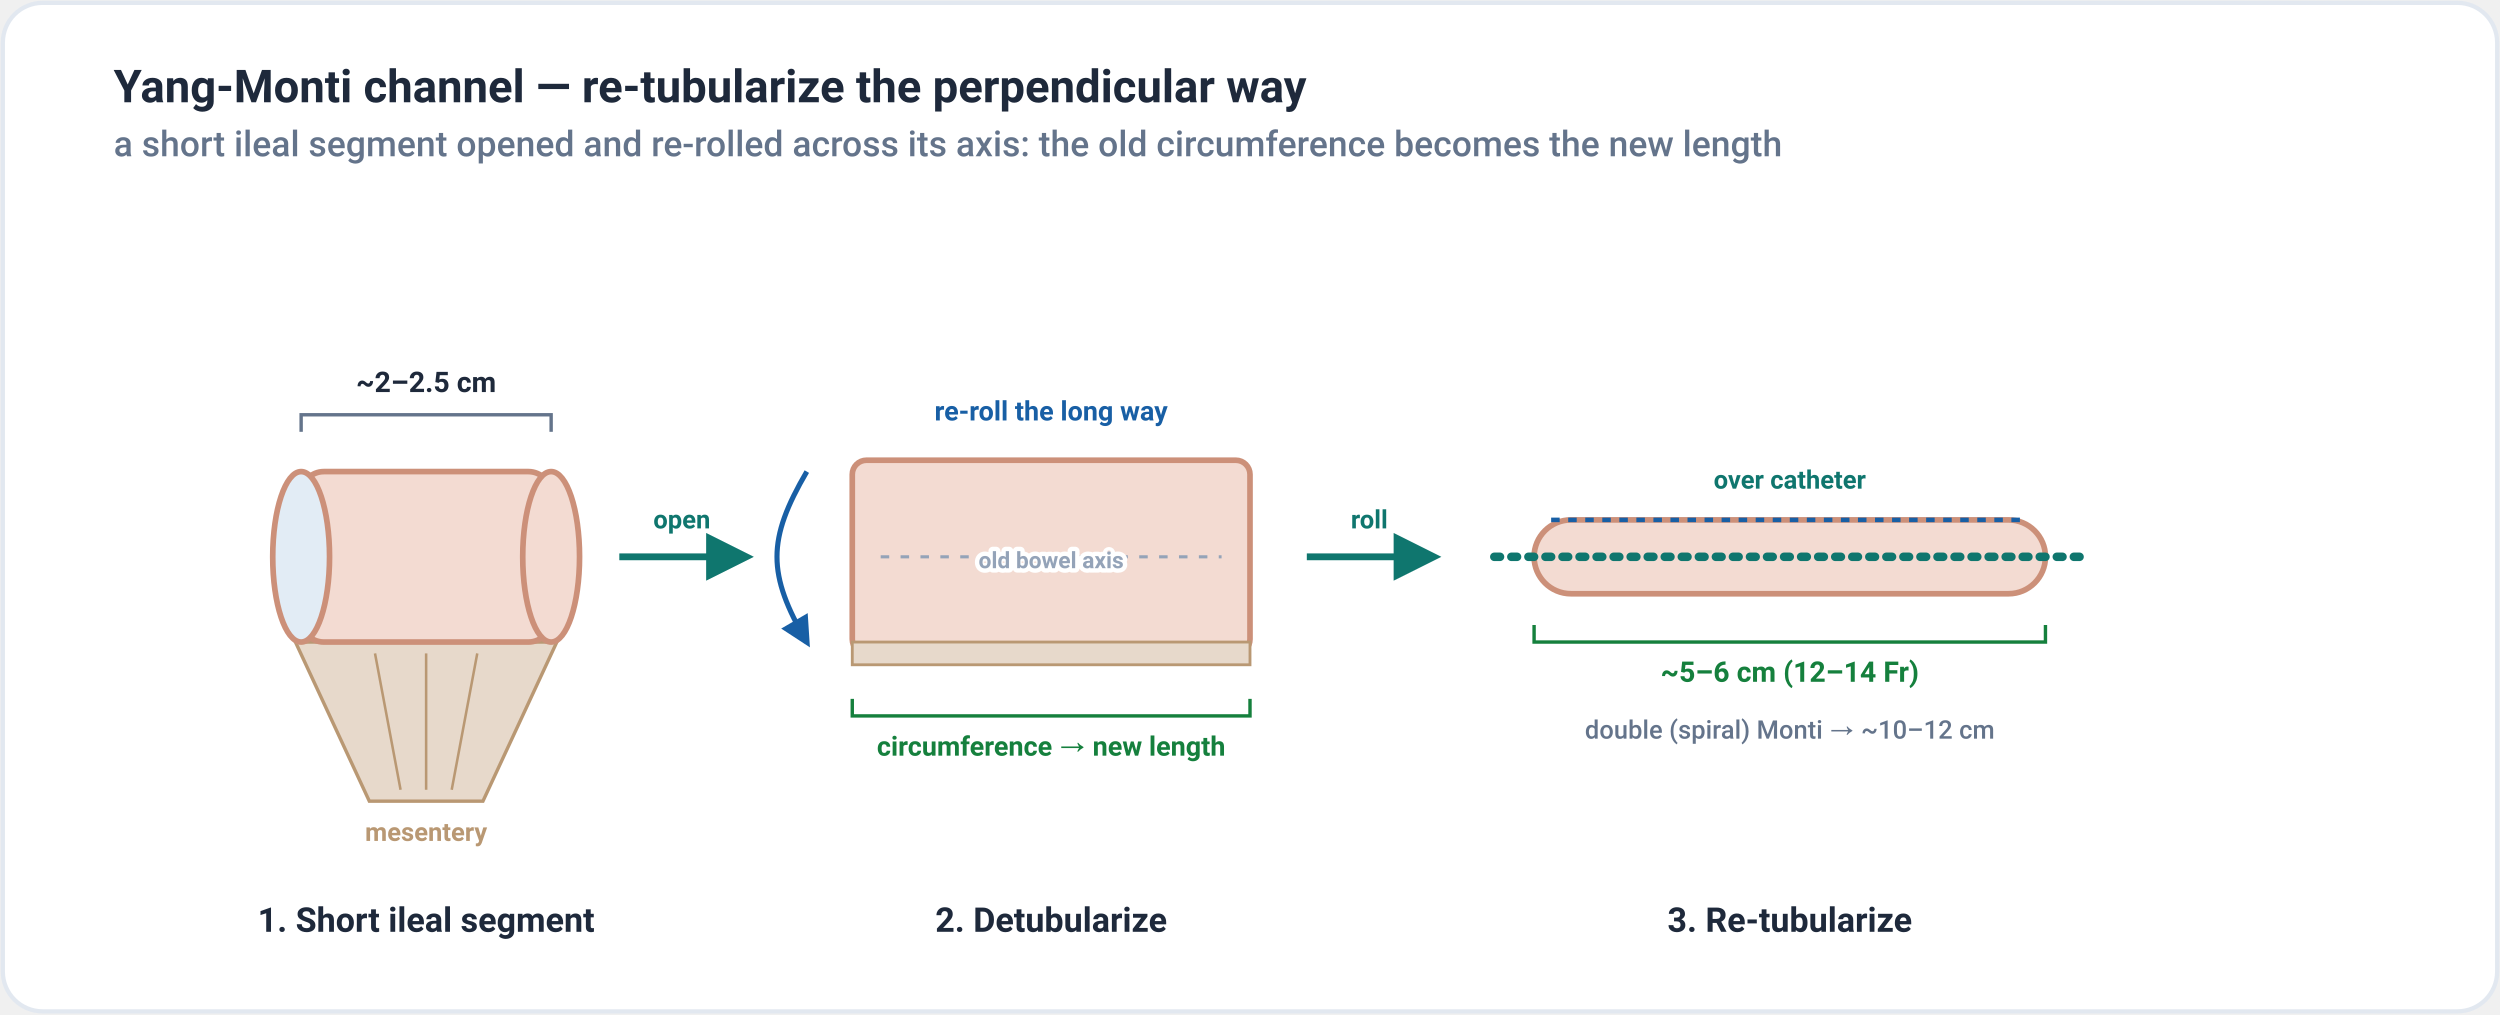
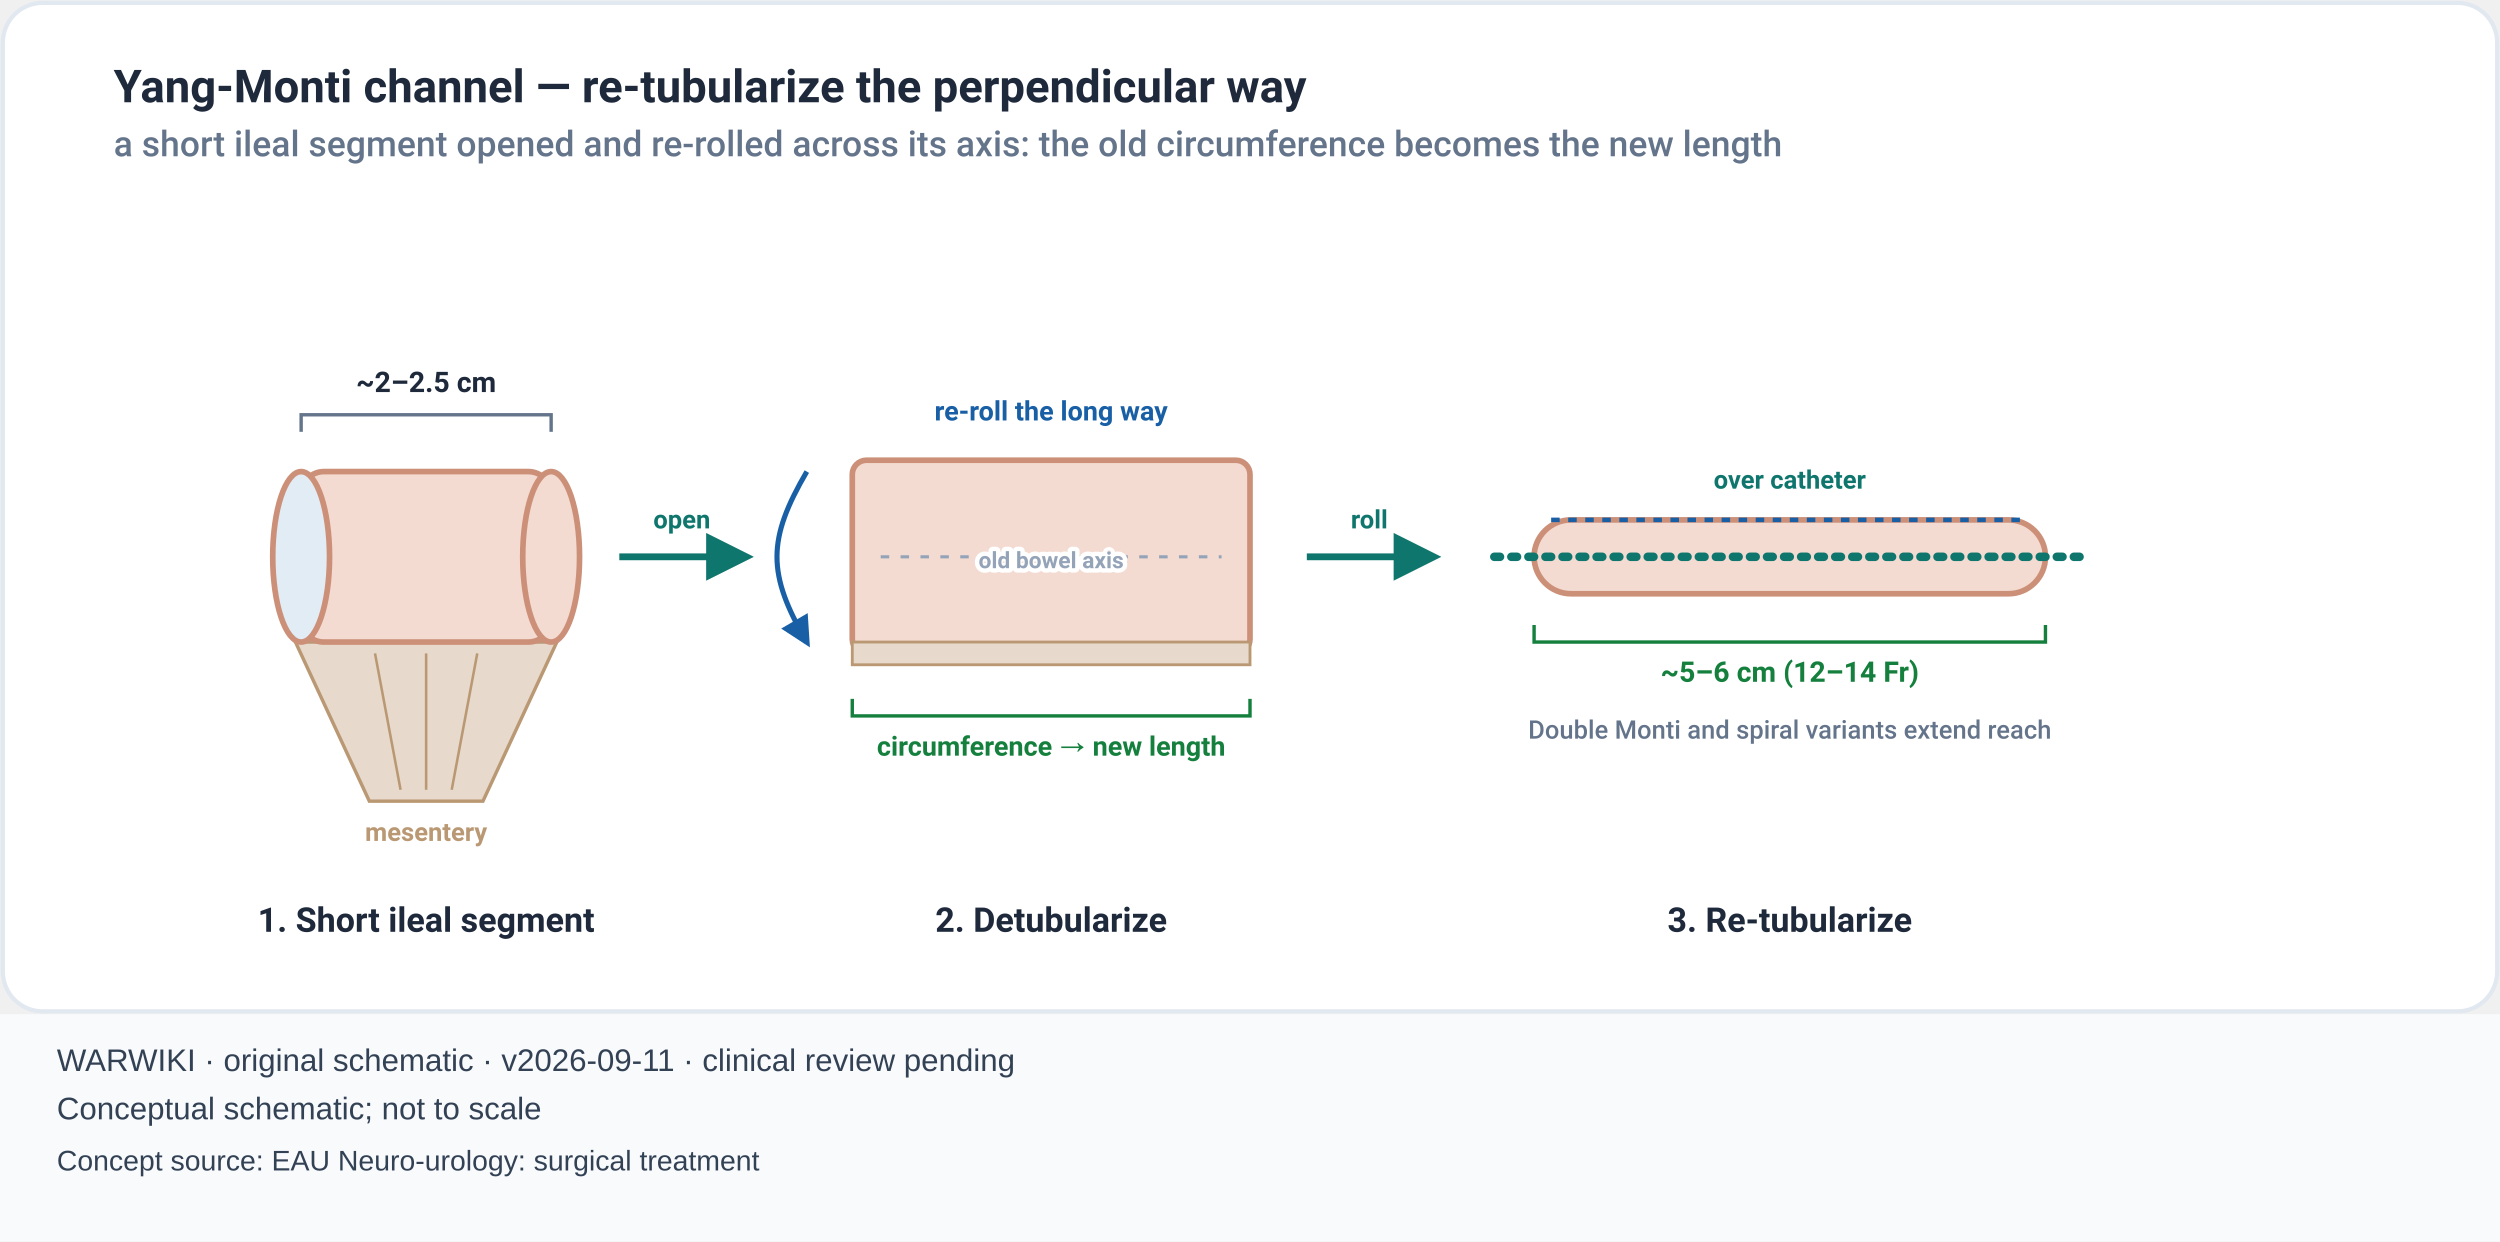
- <svg xmlns="http://www.w3.org/2000/svg" viewBox="0 0 880 357" width="880" height="357" role="img" aria-label="Yang-Monti catheterizable channel construction in three steps. Step 1: a short 2 to 2.5 centimeter ileal segment on its mesentery. Step 2: the segment is opened (detubularized) into a flat sheet and re-rolled the perpendicular way, so the bowel circumference becomes the new tube length. Step 3: re-tubularized over a 12 to 14 French catheter into a long narrow channel about 5 to 6 centimeters, or about 10 to 12 centimeters as a double spiral Monti. Key: a Mitrofanoff alternative when the appendix is unusable, sparing bowel and the ileocecal valve, implanted with a flap-valve continence mechanism, with the bowel-loop end prone to stomal stenosis.">
+ <svg xmlns="http://www.w3.org/2000/svg" viewBox="0 0 880 437" width="880" height="437" role="img" aria-labelledby="figure-title figure-description">
  <defs>
    <marker id="ym" viewBox="0 0 10 10" refX="8" refY="5" markerWidth="7" markerHeight="7" orient="auto-start-reverse">
      <path d="M0,0 L10,5 L0,10 z" fill="#0F766E" />
    </marker>
    <marker id="ym2" viewBox="0 0 10 10" refX="8" refY="5" markerWidth="6" markerHeight="6" orient="auto-start-reverse">
      <path d="M0,0 L10,5 L0,10 z" fill="#185FA5" />
    </marker>
  </defs>
  <rect x="1" y="1" width="878" height="355" rx="14" fill="#FFFFFF" stroke="#E2E8F0" stroke-width="1.5" />
  <text x="40" y="36" text-anchor="start" font-family="-apple-system, 'Segoe UI', Roboto, Helvetica, Arial, sans-serif" font-size="16" font-weight="700" fill="#1E293B">Yang-Monti channel — re-tubularize the perpendicular way</text>
  <text x="40" y="55" text-anchor="start" font-family="-apple-system, 'Segoe UI', Roboto, Helvetica, Arial, sans-serif" font-size="12.5" font-weight="500" fill="#64748B">a short ileal segment opened and re-rolled across its axis: the old circumference becomes the new length</text>
  <path d="M 104 226 L 196 226 L 170 282 L 130 282 Z" fill="#E7D9CB" stroke="#B99873" stroke-width="1.2" />
  <line x1="132" y1="230" x2="141" y2="278" stroke="#B99873" stroke-width="0.9" />
  <line x1="150" y1="230" x2="150" y2="278" stroke="#B99873" stroke-width="0.9" />
  <line x1="168" y1="230" x2="159" y2="278" stroke="#B99873" stroke-width="0.9" />
  <text x="150" y="296" text-anchor="middle" font-family="-apple-system, 'Segoe UI', Roboto, Helvetica, Arial, sans-serif" font-size="9" font-weight="600" fill="#B99873" paint-order="stroke" stroke="#FFFFFF" stroke-width="3.1" stroke-linejoin="round">mesentery</text>
  <rect x="106" y="166" width="88" height="60" rx="8" fill="#F3DBD2" stroke="#CC9079" stroke-width="2" />
  <ellipse cx="106" cy="196" rx="10" ry="30" fill="#E2ECF5" stroke="#CC9079" stroke-width="2" />
  <ellipse cx="194" cy="196" rx="10" ry="30" fill="#F3DBD2" stroke="#CC9079" stroke-width="2" />
  <path d="M 106 152 L 106 146 L 194 146 L 194 152" fill="none" stroke="#64748B" stroke-width="1.2" />
  <text x="150" y="138" text-anchor="middle" font-family="-apple-system, 'Segoe UI', Roboto, Helvetica, Arial, sans-serif" font-size="10" font-weight="700" fill="#1E293B">~2–2.5 cm</text>
  <text x="150" y="328" text-anchor="middle" font-family="-apple-system, 'Segoe UI', Roboto, Helvetica, Arial, sans-serif" font-size="12" font-weight="700" fill="#1E293B">1. Short ileal segment</text>
  <line x1="218" y1="196" x2="262" y2="196" stroke="#0F766E" stroke-width="2.4" marker-end="url(#ym)" />
  <text x="240" y="186" text-anchor="middle" font-family="-apple-system, 'Segoe UI', Roboto, Helvetica, Arial, sans-serif" font-size="9" font-weight="600" fill="#0F766E">open</text>
  <rect x="300" y="162" width="140" height="68" rx="5" fill="#F3DBD2" stroke="#CC9079" stroke-width="2" />
  <rect x="300" y="226" width="140" height="8" fill="#E7D9CB" stroke="#B99873" stroke-width="1" />
  <line x1="310" y1="196" x2="430" y2="196" stroke="#94A3B8" stroke-width="1.1" stroke-dasharray="3 4" />
  <text x="370" y="200" text-anchor="middle" font-family="-apple-system, 'Segoe UI', Roboto, Helvetica, Arial, sans-serif" font-size="8" font-weight="600" fill="#94A3B8" paint-order="stroke" stroke="#FFFFFF" stroke-width="3.1" stroke-linejoin="round">old bowel axis</text>
  <path d="M 284 166 C 270 190, 270 202, 284 226" fill="none" stroke="#185FA5" stroke-width="1.8" marker-end="url(#ym2)" />
  <text x="370" y="148" text-anchor="middle" font-family="-apple-system, 'Segoe UI', Roboto, Helvetica, Arial, sans-serif" font-size="9.5" font-weight="700" fill="#185FA5" paint-order="stroke" stroke="#FFFFFF" stroke-width="3.1" stroke-linejoin="round">re-roll the long way</text>
  <path d="M 300 246 L 300 252 L 440 252 L 440 246" fill="none" stroke="#15803D" stroke-width="1.2" />
  <text x="370" y="266" text-anchor="middle" font-family="-apple-system, 'Segoe UI', Roboto, Helvetica, Arial, sans-serif" font-size="9.5" font-weight="700" fill="#15803D" paint-order="stroke" stroke="#FFFFFF" stroke-width="3.1" stroke-linejoin="round">circumference → new length</text>
  <text x="370" y="328" text-anchor="middle" font-family="-apple-system, 'Segoe UI', Roboto, Helvetica, Arial, sans-serif" font-size="12" font-weight="700" fill="#1E293B">2. Detubularize</text>
  <line x1="460" y1="196" x2="504" y2="196" stroke="#0F766E" stroke-width="2.4" marker-end="url(#ym)" />
  <text x="482" y="186" text-anchor="middle" font-family="-apple-system, 'Segoe UI', Roboto, Helvetica, Arial, sans-serif" font-size="9" font-weight="600" fill="#0F766E">roll</text>
  <rect x="540" y="183" width="180" height="26" rx="13" fill="#F3DBD2" stroke="#CC9079" stroke-width="2" />
  <line x1="546" y1="183" x2="714" y2="183" stroke="#185FA5" stroke-width="1.6" stroke-dasharray="3 3" />
  <line x1="526" y1="196" x2="734" y2="196" stroke="#0F766E" stroke-width="3" stroke-dasharray="2 4" stroke-linecap="round" />
  <path d="M 540 220 L 540 226 L 720 226 L 720 220" fill="none" stroke="#15803D" stroke-width="1.2" />
  <text x="630" y="240" text-anchor="middle" font-family="-apple-system, 'Segoe UI', Roboto, Helvetica, Arial, sans-serif" font-size="10" font-weight="700" fill="#15803D">~5–6 cm  (12–14 Fr)</text>
  <text x="630" y="172" text-anchor="middle" font-family="-apple-system, 'Segoe UI', Roboto, Helvetica, Arial, sans-serif" font-size="9" font-weight="600" fill="#0F766E" paint-order="stroke" stroke="#FFFFFF" stroke-width="3.1" stroke-linejoin="round">over catheter</text>
  <text x="630" y="328" text-anchor="middle" font-family="-apple-system, 'Segoe UI', Roboto, Helvetica, Arial, sans-serif" font-size="12" font-weight="700" fill="#1E293B">3. Re-tubularize</text>
-   <text x="630" y="260" text-anchor="middle" font-family="-apple-system, 'Segoe UI', Roboto, Helvetica, Arial, sans-serif" font-size="9" font-weight="500" fill="#64748B">double (spiral) Monti → ~10–12 cm</text>
+   <text x="630" y="260" text-anchor="middle" font-family="-apple-system, 'Segoe UI', Roboto, Helvetica, Arial, sans-serif" font-size="9" font-weight="500" fill="#64748B">Double Monti and spiral variants extend reach</text>
+   <g id="figure-provenance">
+     <rect x="0" y="357" width="880" height="80" fill="#F8FAFC" />
+     <text x="20" y="377" font-family="Arial, sans-serif" font-size="11" fill="#334155">WARWIKI · original schematic · v2026-09-11 · clinical review pending</text>
+     <text x="20" y="394" font-family="Arial, sans-serif" font-size="11" fill="#334155">Conceptual schematic; not to scale</text>
+     <a href="https://uroweb.org/guidelines/neuro-urology/chapter/the-guideline">
+       <text x="20" y="412" font-family="Arial, sans-serif" font-size="10" fill="#334155">Concept source: EAU Neuro-urology: surgical treatment</text>
+     </a>
+   </g>
</svg>
